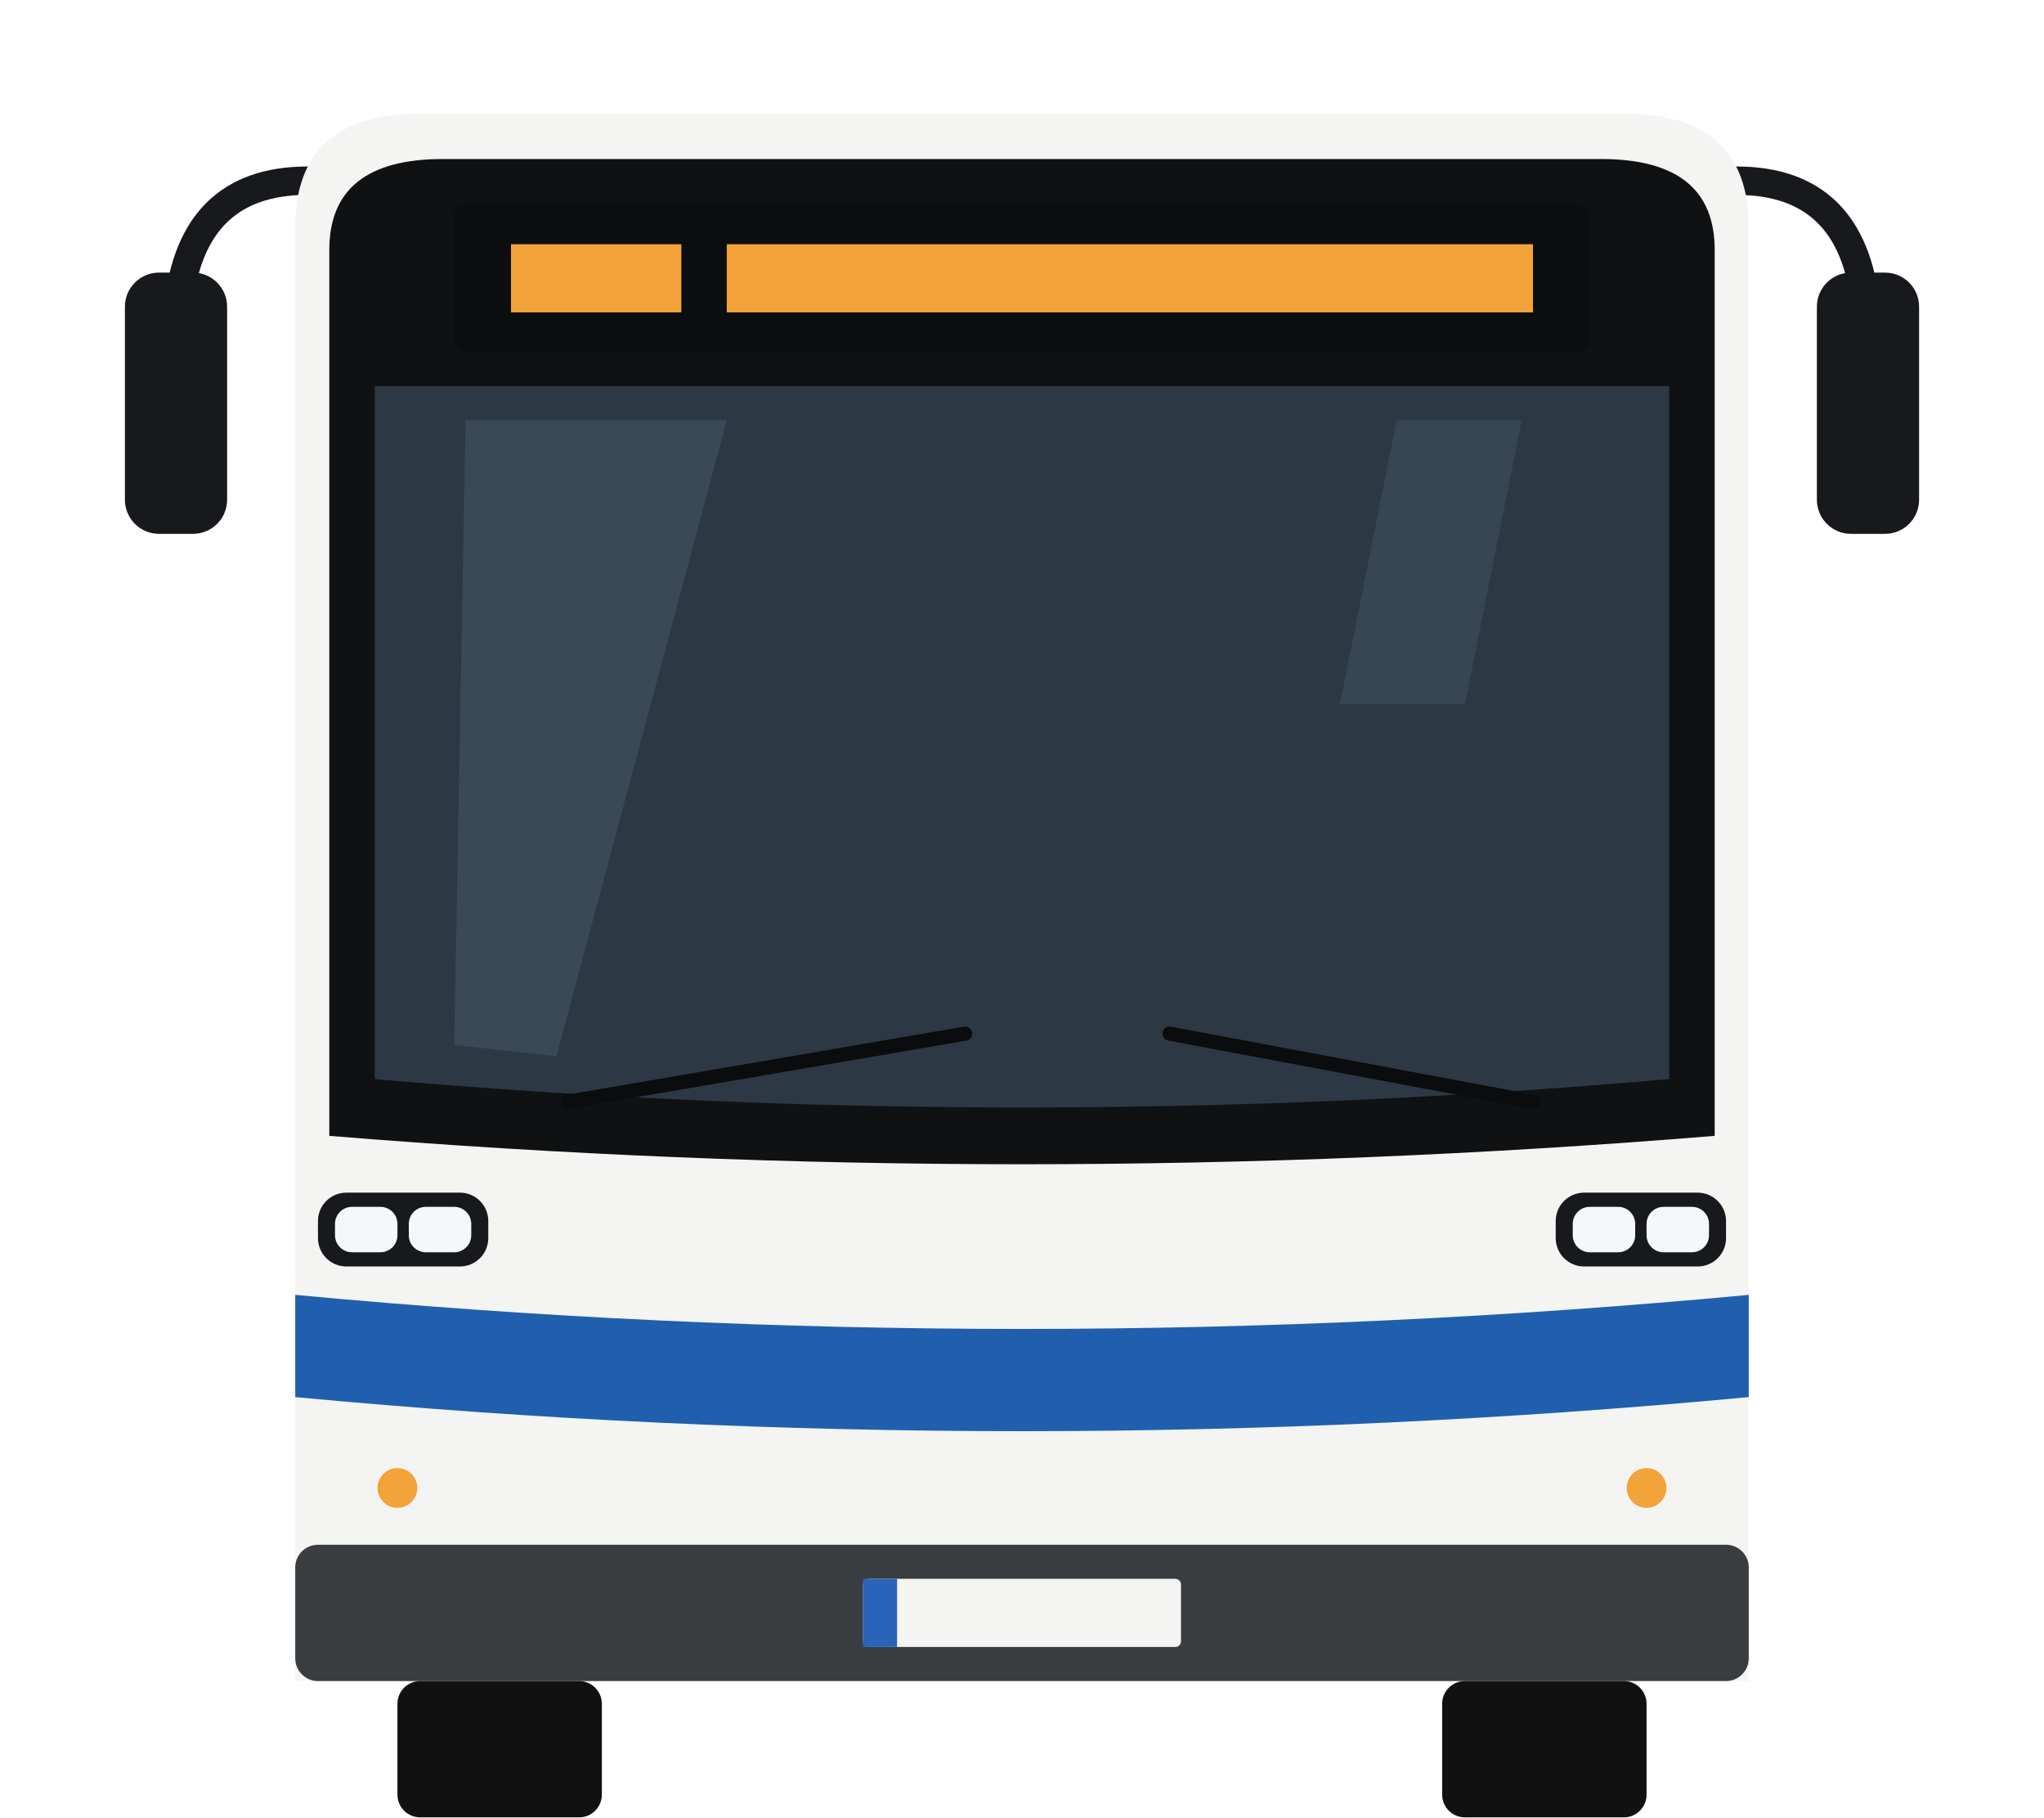
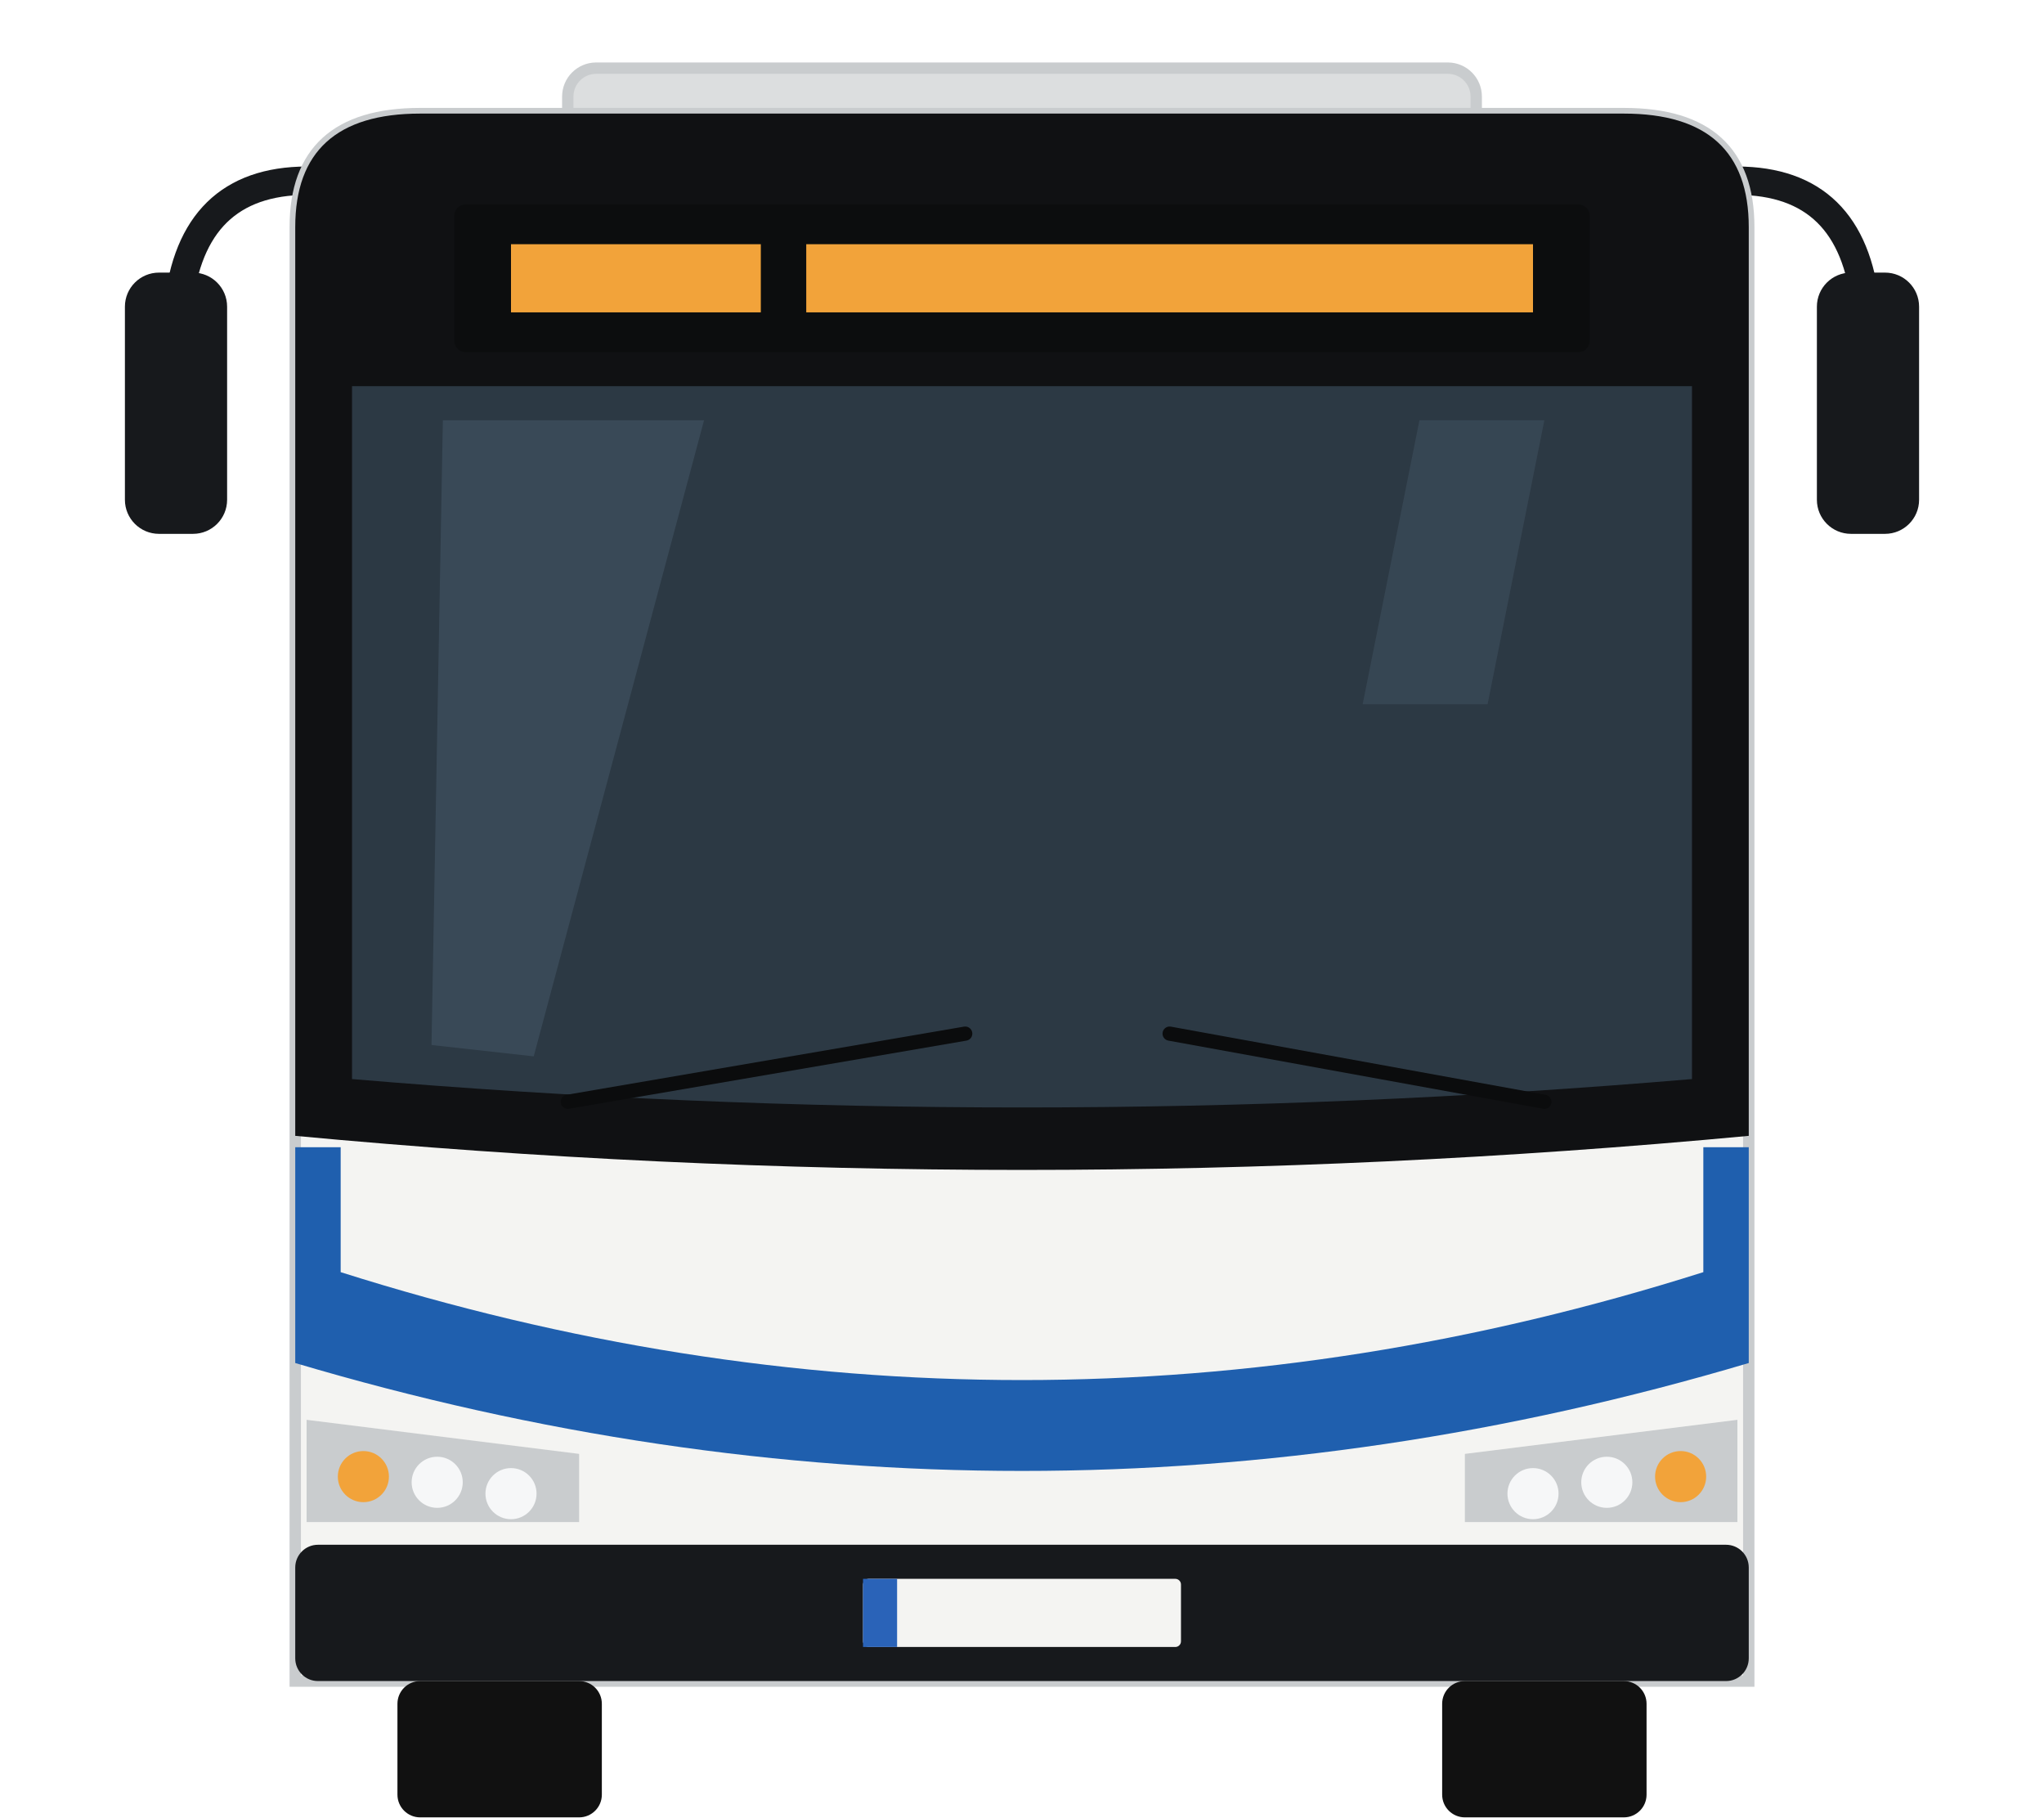
<svg xmlns="http://www.w3.org/2000/svg" viewBox="0 0 360 320">
  <g>
    <path d="M58 32 Q36 30 32 50" stroke="#17191c" stroke-width="5" fill="none" />
    <rect x="22" y="48" width="18" height="46" rx="6" fill="#17191c" />
    <path d="M302 32 Q324 30 328 50" stroke="#17191c" stroke-width="5" fill="none" />
    <rect x="320" y="48" width="18" height="46" rx="6" fill="#17191c" />
-     <path d="M52 296 V40 Q52 20 74 20 H286 Q308 20 308 40 V296 Z" fill="#f4f4f2" />
-     <path d="M58 44 Q58 28 78 28 H282 Q302 28 302 44 V200 Q180 210 58 200 Z" fill="#101113" />
+     <rect x="100" y="12" width="160" height="14" rx="5" fill="#dcdedf" stroke="#c9ccce" stroke-width="2" />
+     <path d="M52 296 V40 Q52 20 74 20 H286 Q308 20 308 40 V296 Z" fill="#f4f4f2" stroke="#c9ccce" stroke-width="2" />
+     <path d="M52 40 Q52 20 74 20 H286 Q308 20 308 40 V200 Q180 212 52 200 Z" fill="#101113" />
    <rect x="80" y="36" width="200" height="26" rx="2" fill="#0c0d0e" />
-     <rect x="90" y="43" width="30" height="12" fill="#f2a33a" />
-     <rect x="128" y="43" width="142" height="12" fill="#f2a33a" />
-     <path d="M66 68 H294 V190 Q180 200 66 190 Z" fill="#2c3944" />
-     <path d="M82 74 L128 74 L98 186 L80 184 Z" fill="#46596a" opacity=".5" />
-     <path d="M246 74 L268 74 L258 124 L236 124 Z" fill="#46596a" opacity=".4" />
+     <rect x="90" y="43" width="44" height="12" fill="#f2a33a" />
+     <rect x="142" y="43" width="128" height="12" fill="#f2a33a" />
+     <path d="M62 68 H298 V190 Q180 200 62 190 Z" fill="#2c3944" />
+     <path d="M78 74 L124 74 L94 186 L76 184 Z" fill="#46596a" opacity=".5" />
+     <path d="M250 74 L272 74 L262 124 L240 124 Z" fill="#46596a" opacity=".4" />
    <g stroke="#0b0c0d" stroke-width="2.5" stroke-linecap="round">
      <path d="M100 194 L170 182" />
-       <path d="M270 194 L206 182" />
+       <path d="M272 194 L206 182" />
    </g>
-     <path d="M52 228 Q180 240 308 228 V246 Q180 258 52 246 Z" fill="#1f5fae" />
-     <rect x="56" y="210" width="30" height="13" rx="5" fill="#17191c" />
-     <rect x="59" y="212.5" width="11" height="8" rx="3" fill="#f6f7f8" />
-     <rect x="72" y="212.5" width="11" height="8" rx="3" fill="#f6f7f8" />
-     <rect x="274" y="210" width="30" height="13" rx="5" fill="#17191c" />
-     <rect x="277" y="212.5" width="11" height="8" rx="3" fill="#f6f7f8" />
-     <rect x="290" y="212.5" width="11" height="8" rx="3" fill="#f6f7f8" />
-     <circle cx="70" cy="262" r="3.5" fill="#f2a33a" />
-     <circle cx="290" cy="262" r="3.5" fill="#f2a33a" />
-     <rect x="52" y="272" width="256" height="24" rx="4" fill="#3a3d40" />
+     <path d="M52 202 H60 V224 Q180 262 300 224 V202 H308 V240 Q180 278 52 240 Z" fill="#1f5fae" />
+     <path d="M54 250 L102 256 V268 H54 Z" fill="#c9ccce" />
+     <circle cx="64" cy="260" r="4.5" fill="#f2a33a" />
+     <circle cx="77" cy="261" r="4.5" fill="#f6f7f8" />
+     <circle cx="90" cy="263" r="4.5" fill="#f6f7f8" />
+     <path d="M306 250 L258 256 V268 H306 Z" fill="#c9ccce" />
+     <circle cx="296" cy="260" r="4.5" fill="#f2a33a" />
+     <circle cx="283" cy="261" r="4.5" fill="#f6f7f8" />
+     <circle cx="270" cy="263" r="4.5" fill="#f6f7f8" />
+     <rect x="52" y="272" width="256" height="24" rx="4" fill="#17191c" />
    <rect x="152" y="278" width="56" height="12" rx="1" fill="#f4f4f2" />
    <rect x="152" y="278" width="6" height="12" fill="#2a63b8" />
    <rect x="70" y="296" width="36" height="24" rx="4" fill="#111" />
    <rect x="254" y="296" width="36" height="24" rx="4" fill="#111" />
  </g>
</svg>
